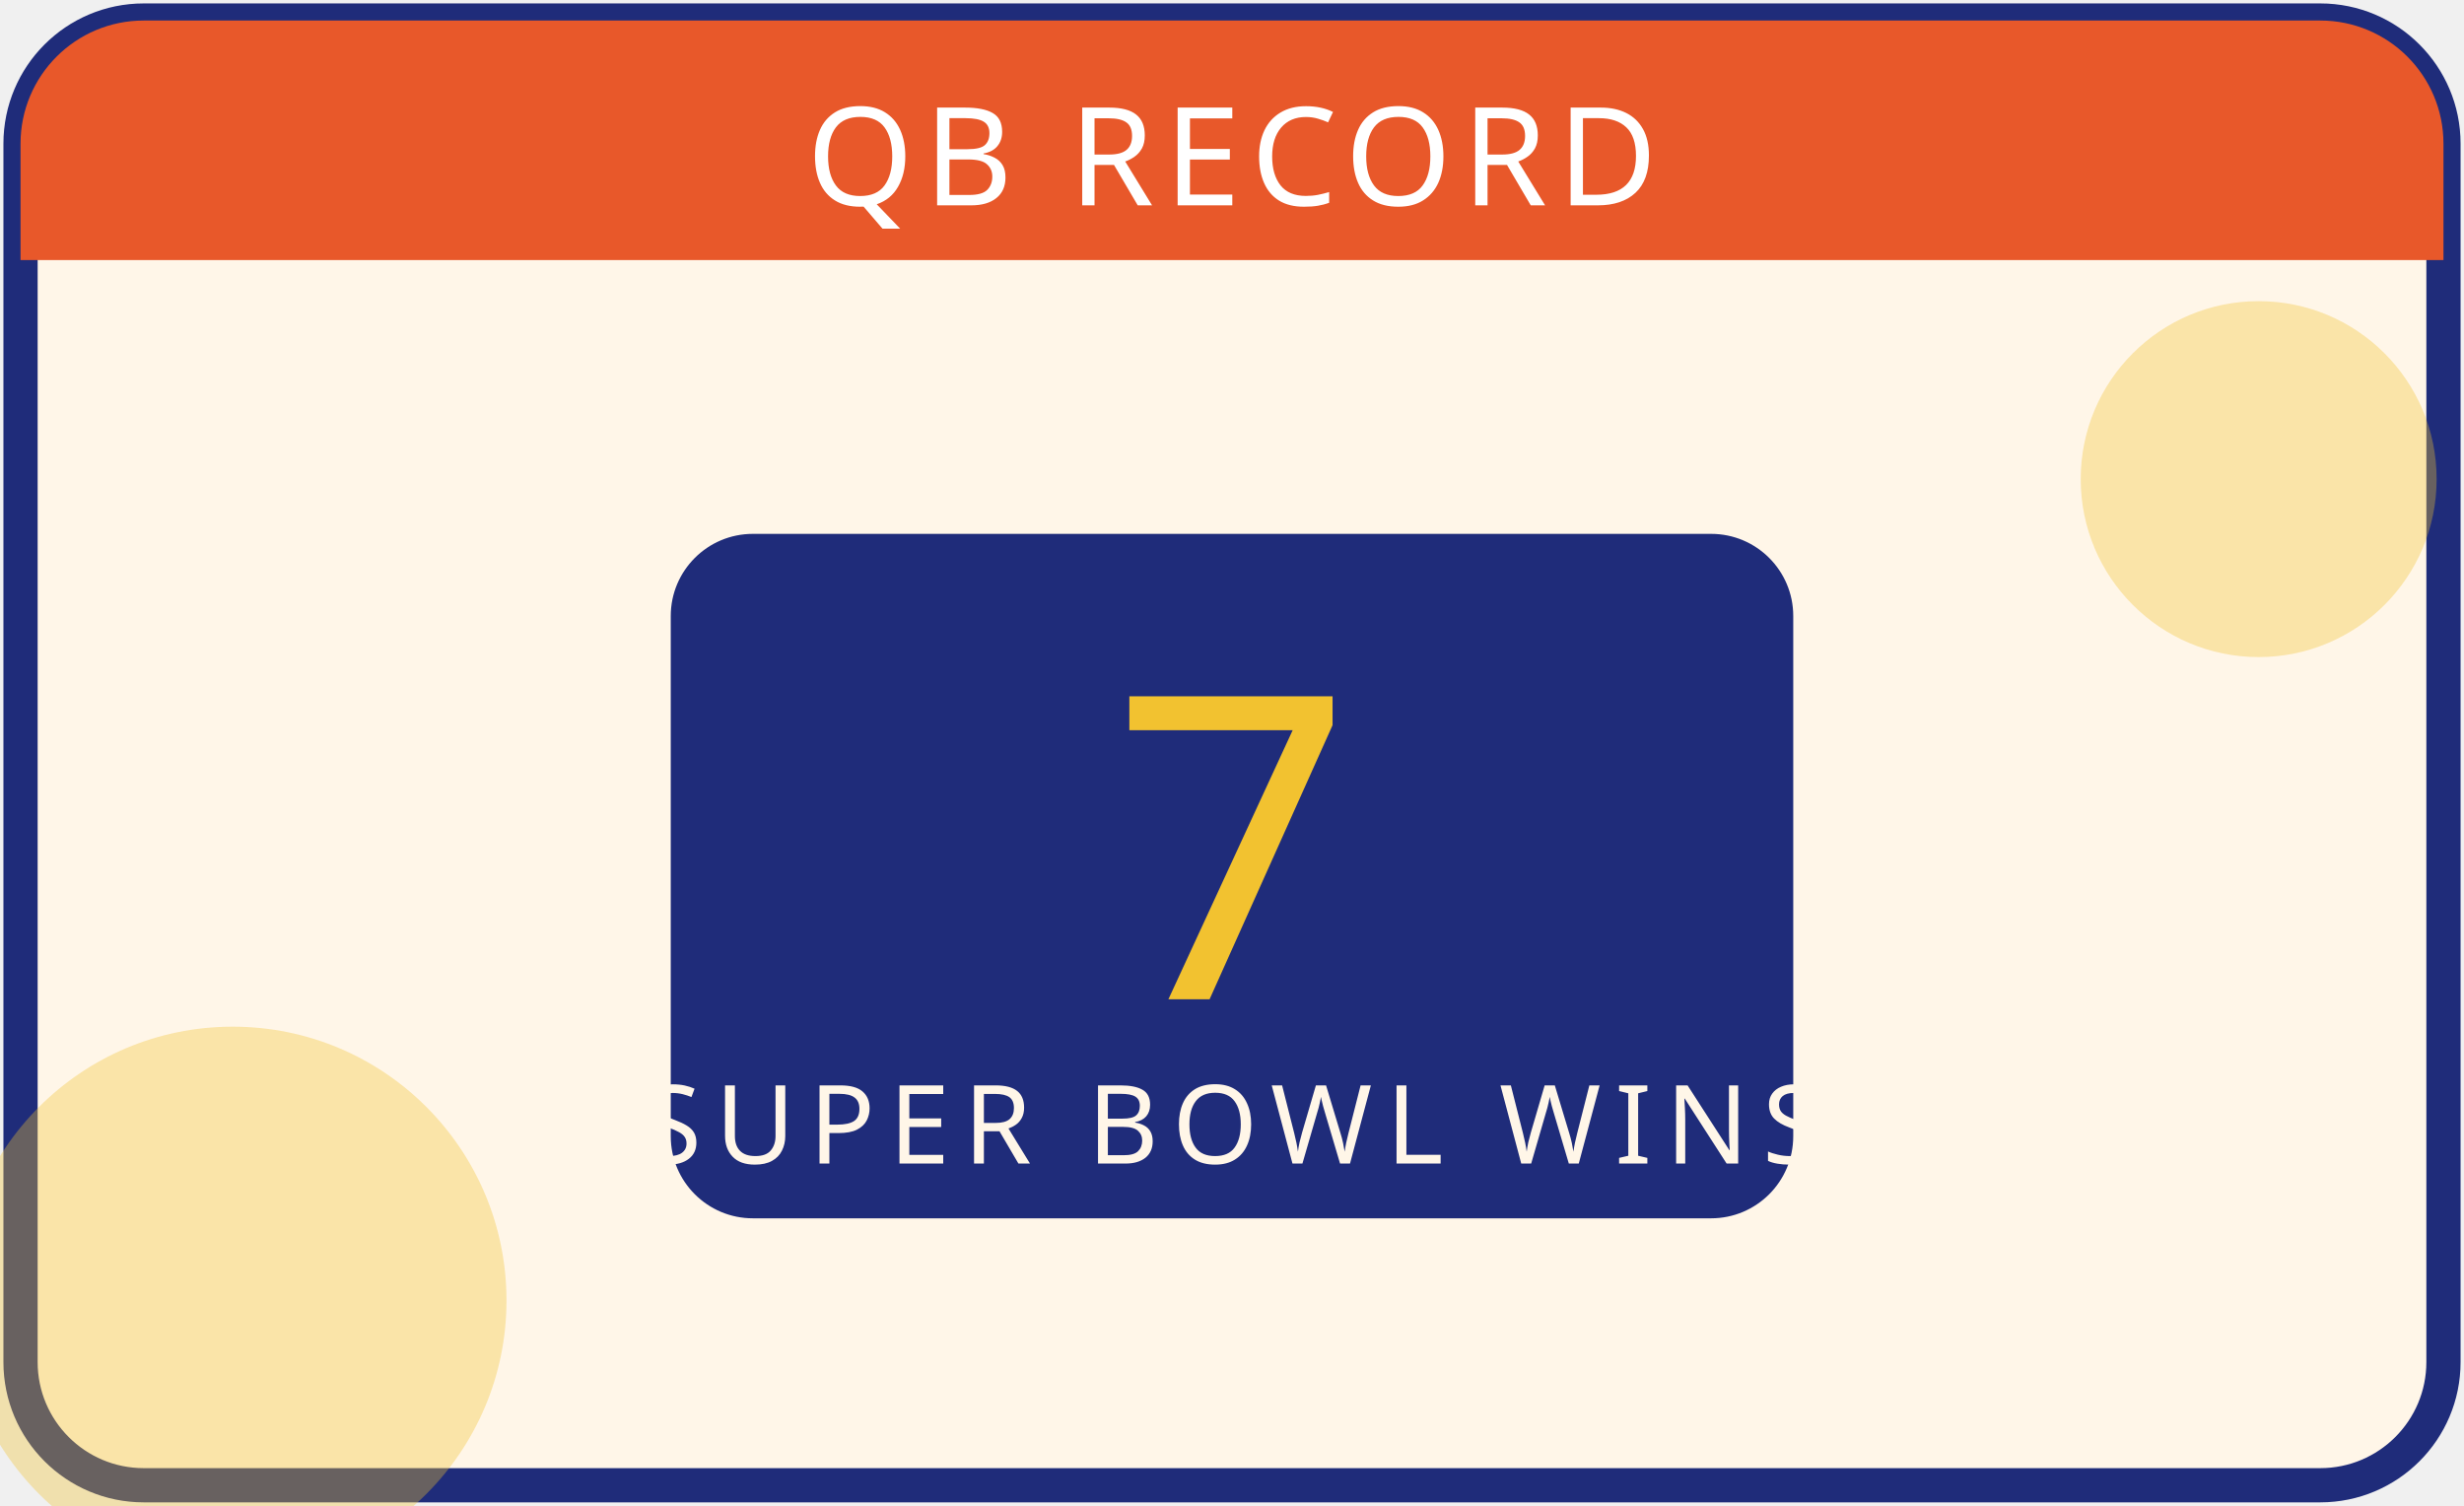
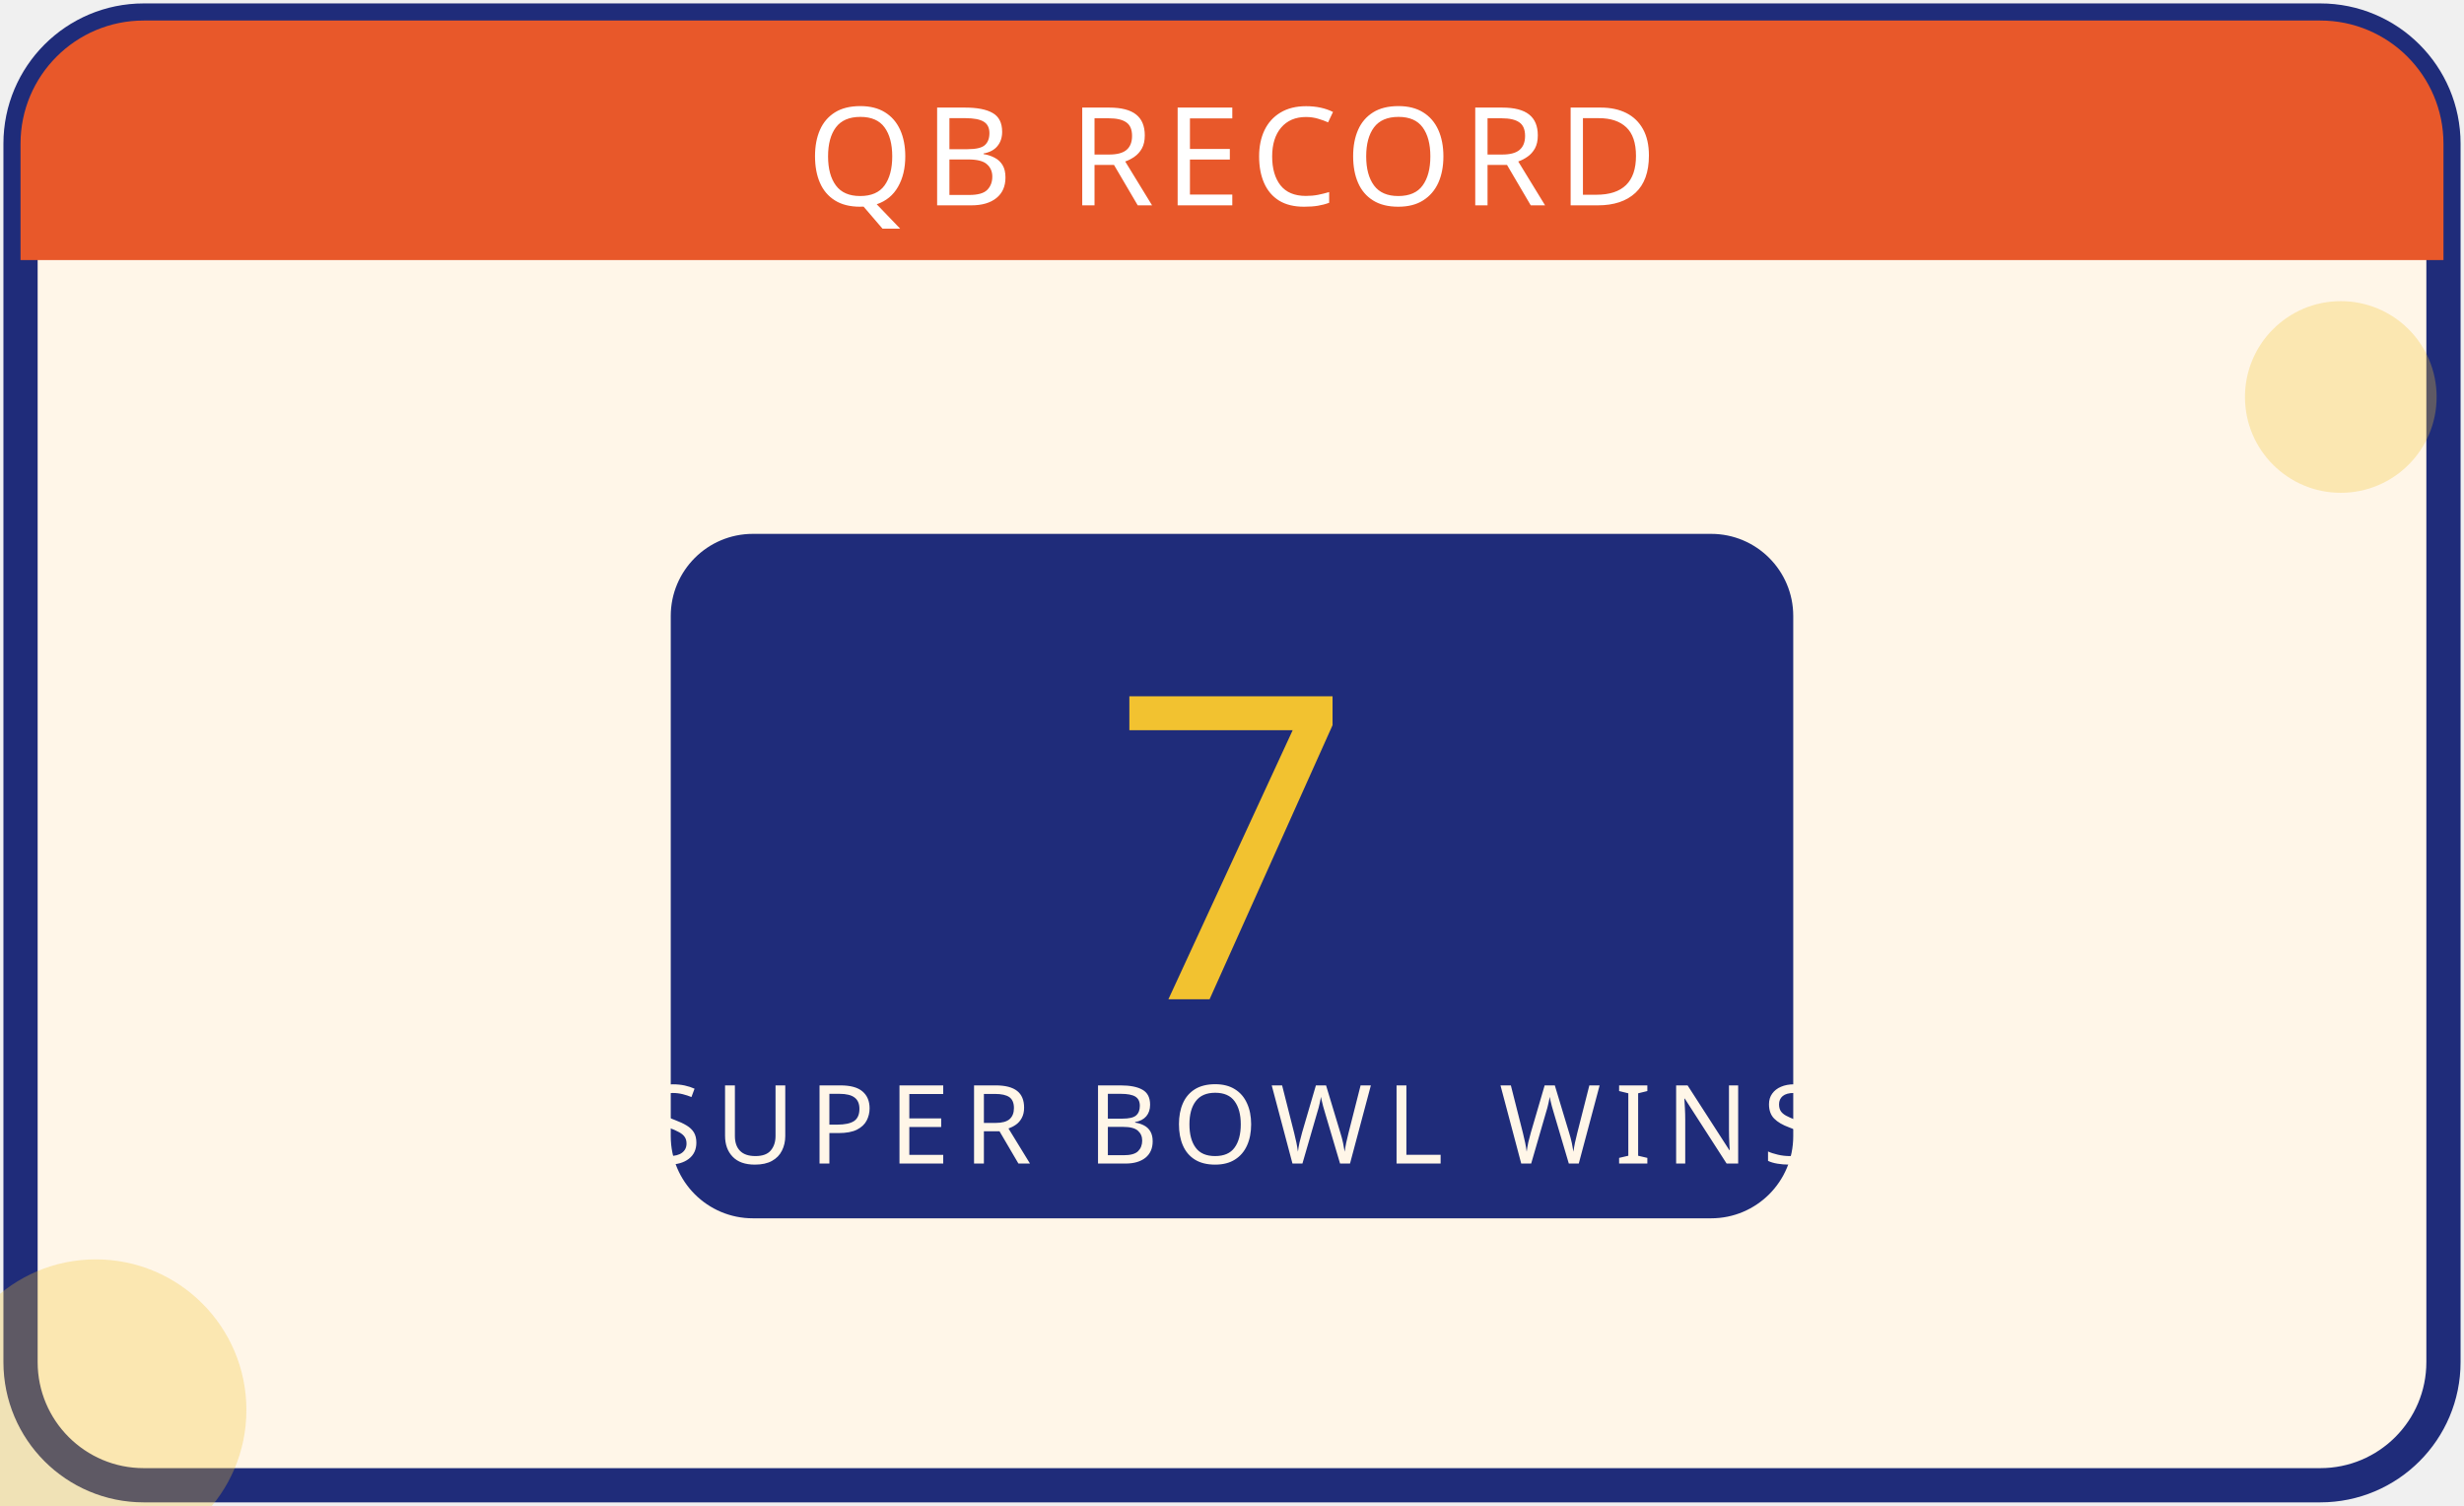
<svg xmlns="http://www.w3.org/2000/svg" viewBox="0 0 360 220" role="img" aria-label="Sports">
  <rect x="3" y="3" width="354" height="214" rx="18" fill="#FFF6E8" stroke="#1F2C7A" stroke-width="5" />
  <path d="M3 21a18 18 0 0 1 18-18h318a18 18 0 0 1 18 18v17H3z" fill="#E8582A" />
  <text x="180" y="30" text-anchor="middle" font-family="Anton,Impact,'Arial Narrow Bold',sans-serif" font-size="20" letter-spacing="1.5" fill="#fff">QB RECORD</text>
-   <circle cx="34" cy="190" r="40" fill="#F2C230" opacity=".35" />
-   <circle cx="330" cy="70" r="26" fill="#F2C230" opacity=".35" />
+   <circle cx="14" cy="206" r="22" fill="#F2C230" opacity=".3" />
+   <circle cx="342" cy="58" r="14" fill="#F2C230" opacity=".3" />
  <g transform="translate(180 128)">
    <rect x="-82" y="-50" width="164" height="100" rx="12" fill="#1F2C7A" />
    <text y="18" text-anchor="middle" font-family="Anton,Impact,'Arial Narrow Bold',sans-serif" font-size="62" fill="#F2C230">7</text>
    <text y="42" text-anchor="middle" font-family="Anton,Impact,'Arial Narrow Bold',sans-serif" font-size="16" letter-spacing="2" fill="#FFF6E8">SUPER BOWL WINS</text>
  </g>
</svg>
